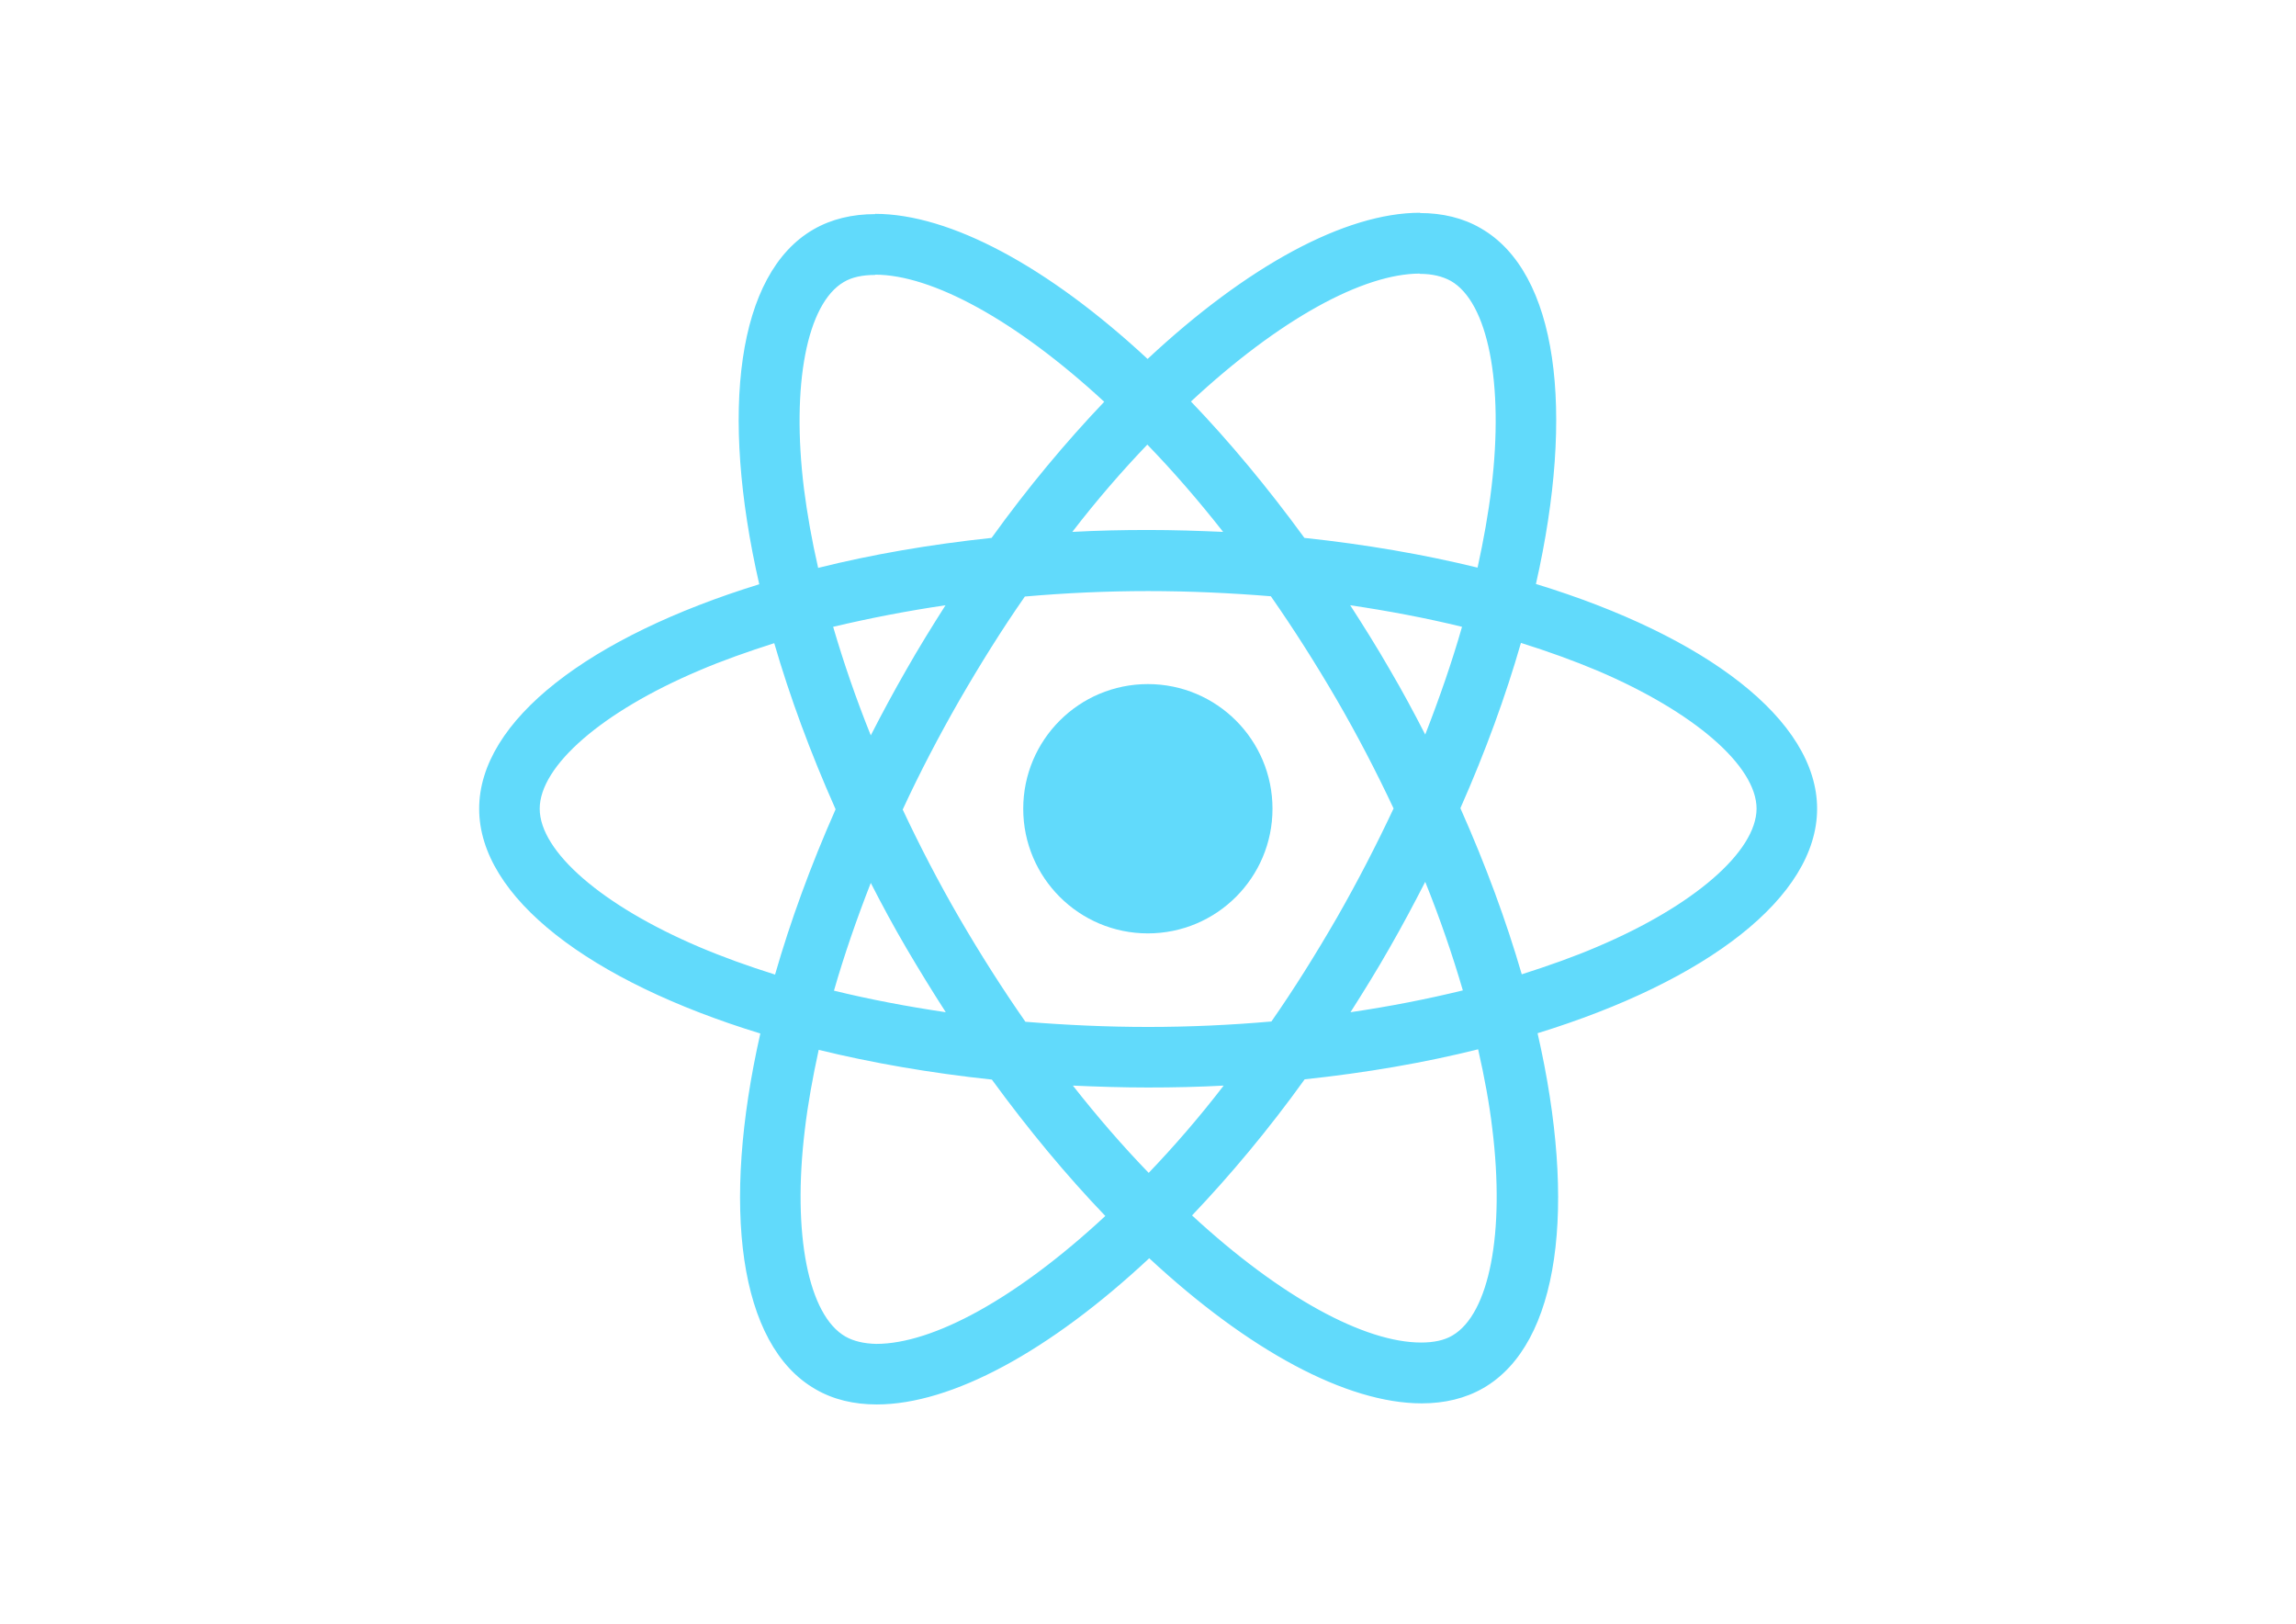
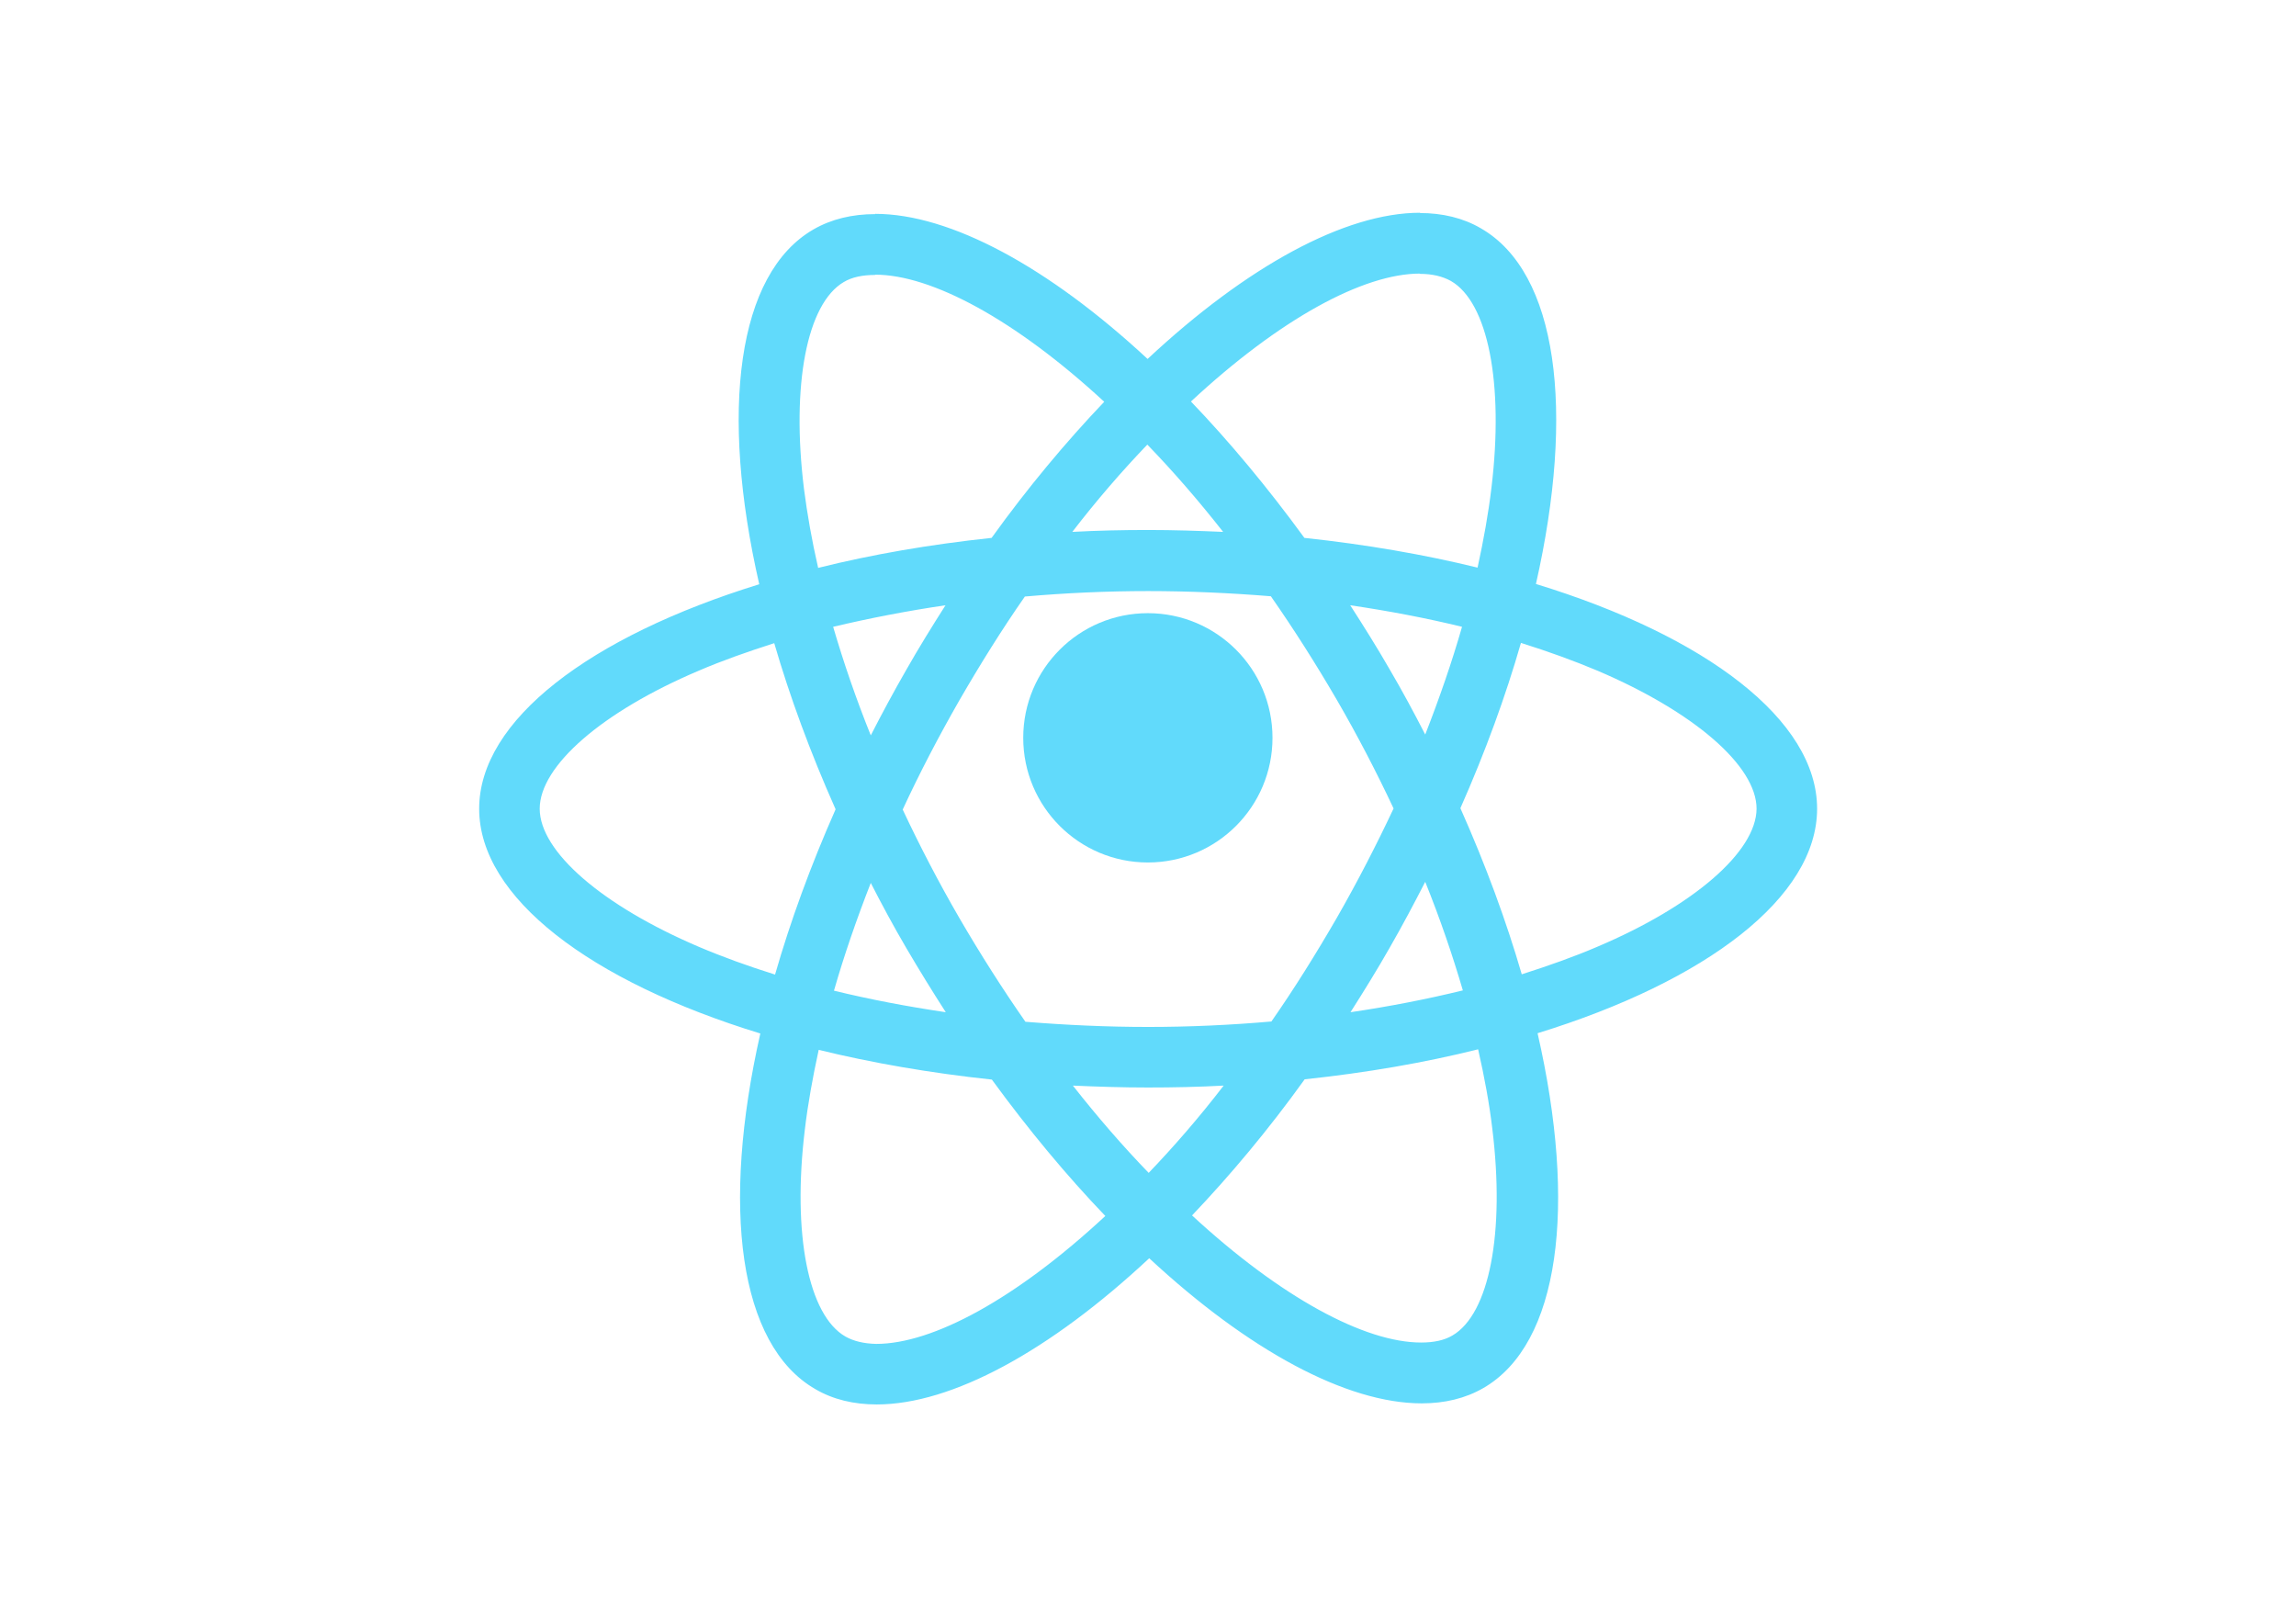
<svg xmlns="http://www.w3.org/2000/svg" viewBox="0 0 841.9 595.3">
  <g fill="#61DAFB">
    <path d="M666.3 296.5c0-32.5-40.7-63.3-103.1-82.4 14.4-63.6 8-114.2-20.2-130.4-6.5-3.8-14.1-5.6-22.4-5.6v22.3c4.6 0 8.3.9 11.4 2.6 13.6 7.8 19.5 37.5 14.9 75.7-1.1 9.4-2.9 19.3-5.1 29.4-19.6-4.8-41-8.5-63.5-10.9-13.5-18.5-27.5-35.3-41.6-50 32.6-30.3 63.2-46.9 84-46.9V78c-27.5 0-63.5 19.6-99.9 53.6-36.4-33.8-72.4-53.2-99.9-53.2v22.3c20.7 0 51.4 16.5 84 46.6-14 14.7-28 31.4-41.3 49.9-22.6 2.4-44 6.1-63.6 11-2.3-10-4-19.7-5.2-29-4.7-38.2 1.1-67.9 14.6-75.8 3-1.8 6.9-2.6 11.5-2.6V78.5c-8.4 0-16 1.8-22.6 5.6-28.1 16.2-34.4 66.7-19.9 130.1-62.2 19.2-102.7 49.9-102.7 82.3 0 32.5 40.7 63.3 103.1 82.4-14.4 63.6-8 114.2 20.2 130.4 6.5 3.8 14.1 5.6 22.5 5.6 27.5 0 63.5-19.6 99.9-53.6 36.4 33.8 72.4 53.2 99.9 53.2 8.4 0 16-1.8 22.6-5.6 28.1-16.2 34.4-66.7 19.9-130.1 62-19.1 102.5-49.9 102.5-82.3zm-130.2-66.7c-3.7 12.9-8.3 26.2-13.5 39.5-4.1-8-8.4-16-13.1-24-4.6-8-9.5-15.8-14.4-23.4 14.2 2.1 27.9 4.7 41 7.9zm-45.8 106.5c-7.8 13.5-15.8 26.3-24.1 38.2-14.9 1.3-30 2-45.2 2-15.1 0-30.2-.7-45-1.9-8.3-11.9-16.4-24.6-24.2-38-7.6-13.1-14.5-26.4-20.8-39.8 6.2-13.4 13.2-26.8 20.7-39.9 7.8-13.5 15.8-26.3 24.1-38.2 14.9-1.3 30-2 45.2-2 15.1 0 30.2.7 45 1.9 8.3 11.9 16.4 24.6 24.2 38 7.6 13.1 14.5 26.4 20.8 39.8-6.3 13.4-13.2 26.8-20.7 39.9zm32.3-13c5.4 13.4 10 26.8 13.8 39.8-13.1 3.2-26.9 5.9-41.2 8 4.9-7.7 9.8-15.6 14.4-23.7 4.6-8 8.9-16.1 13-24.1zM421.2 430c-9.3-9.6-18.6-20.3-27.8-32 9 .4 18.2.7 27.5.7 9.4 0 18.7-.2 27.8-.7-9 11.7-18.3 22.4-27.5 32zm-74.4-58.9c-14.2-2.1-27.9-4.7-41-7.9 3.7-12.9 8.3-26.2 13.5-39.5 4.1 8 8.4 16 13.1 24 4.7 8 9.5 15.8 14.4 23.4zM420.7 163c9.3 9.6 18.6 20.3 27.8 32-9-.4-18.2-.7-27.5-.7-9.4 0-18.7.2-27.8.7 9-11.7 18.3-22.4 27.5-32zm-74 58.9c-4.9 7.7-9.8 15.6-14.4 23.7-4.6 8-8.9 16-13 24-5.4-13.4-10-26.8-13.8-39.8 13.1-3.1 26.9-5.8 41.2-7.9zm-90.5 125.2c-35.4-15.1-58.3-34.9-58.3-50.6 0-15.7 22.9-35.6 58.3-50.6 8.6-3.7 18-7 27.7-10.1 5.7 19.6 13.2 40 22.5 60.9-9.2 20.8-16.6 41.1-22.2 60.6-9.9-3.1-19.3-6.5-28-10.2zM310 490c-13.6-7.8-19.5-37.5-14.9-75.7 1.1-9.4 2.9-19.3 5.1-29.4 19.6 4.8 41 8.5 63.5 10.9 13.5 18.5 27.5 35.3 41.6 50-32.6 30.3-63.2 46.9-84 46.9-4.5-.1-8.3-1-11.3-2.7zm237.2-76.2c4.7 38.2-1.1 67.9-14.6 75.8-3 1.8-6.9 2.6-11.5 2.6-20.7 0-51.4-16.5-84-46.6 14-14.7 28-31.4 41.3-49.9 22.6-2.4 44-6.1 63.6-11 2.3 10.1 4.1 19.8 5.2 29.1zm38.5-66.7c-8.6 3.7-18 7-27.7 10.1-5.7-19.6-13.2-40-22.5-60.9 9.2-20.8 16.6-41.1 22.2-60.6 9.9 3.1 19.3 6.5 28.1 10.2 35.4 15.1 58.3 34.9 58.3 50.6-.1 15.7-23 35.6-58.4 50.6zM320.8 78.4z" />
-     <circle cx="420.9" cy="296.5" r="45.7" />
+     <circle cx="420.9" cy="270.5" r="45.7" />
    <path d="M520.5 78.1z" />
  </g>
</svg>
